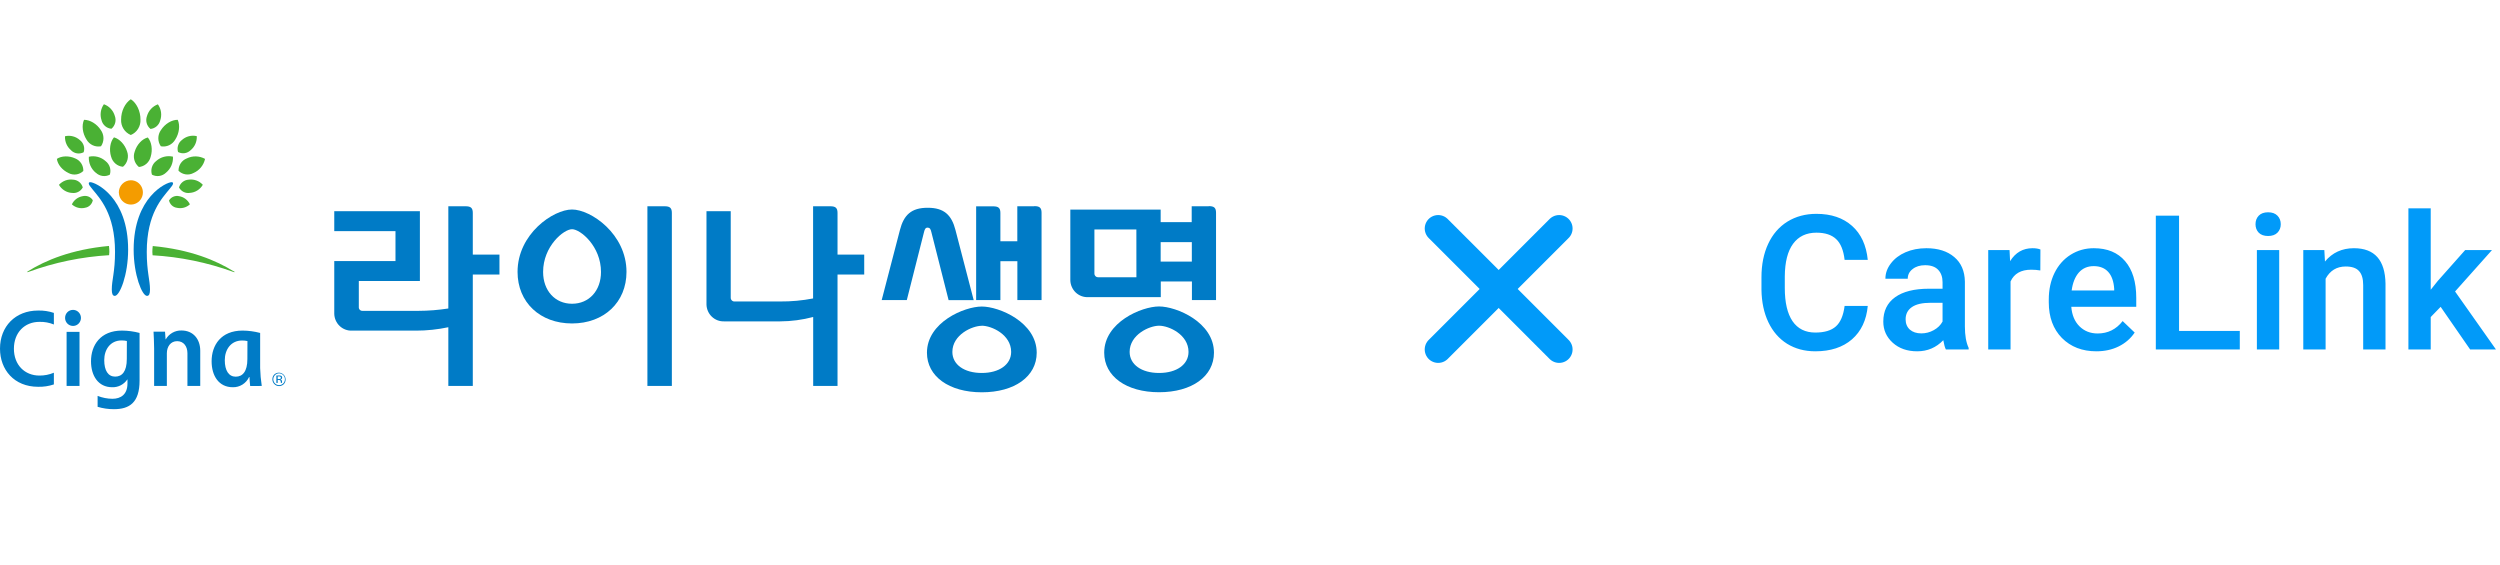
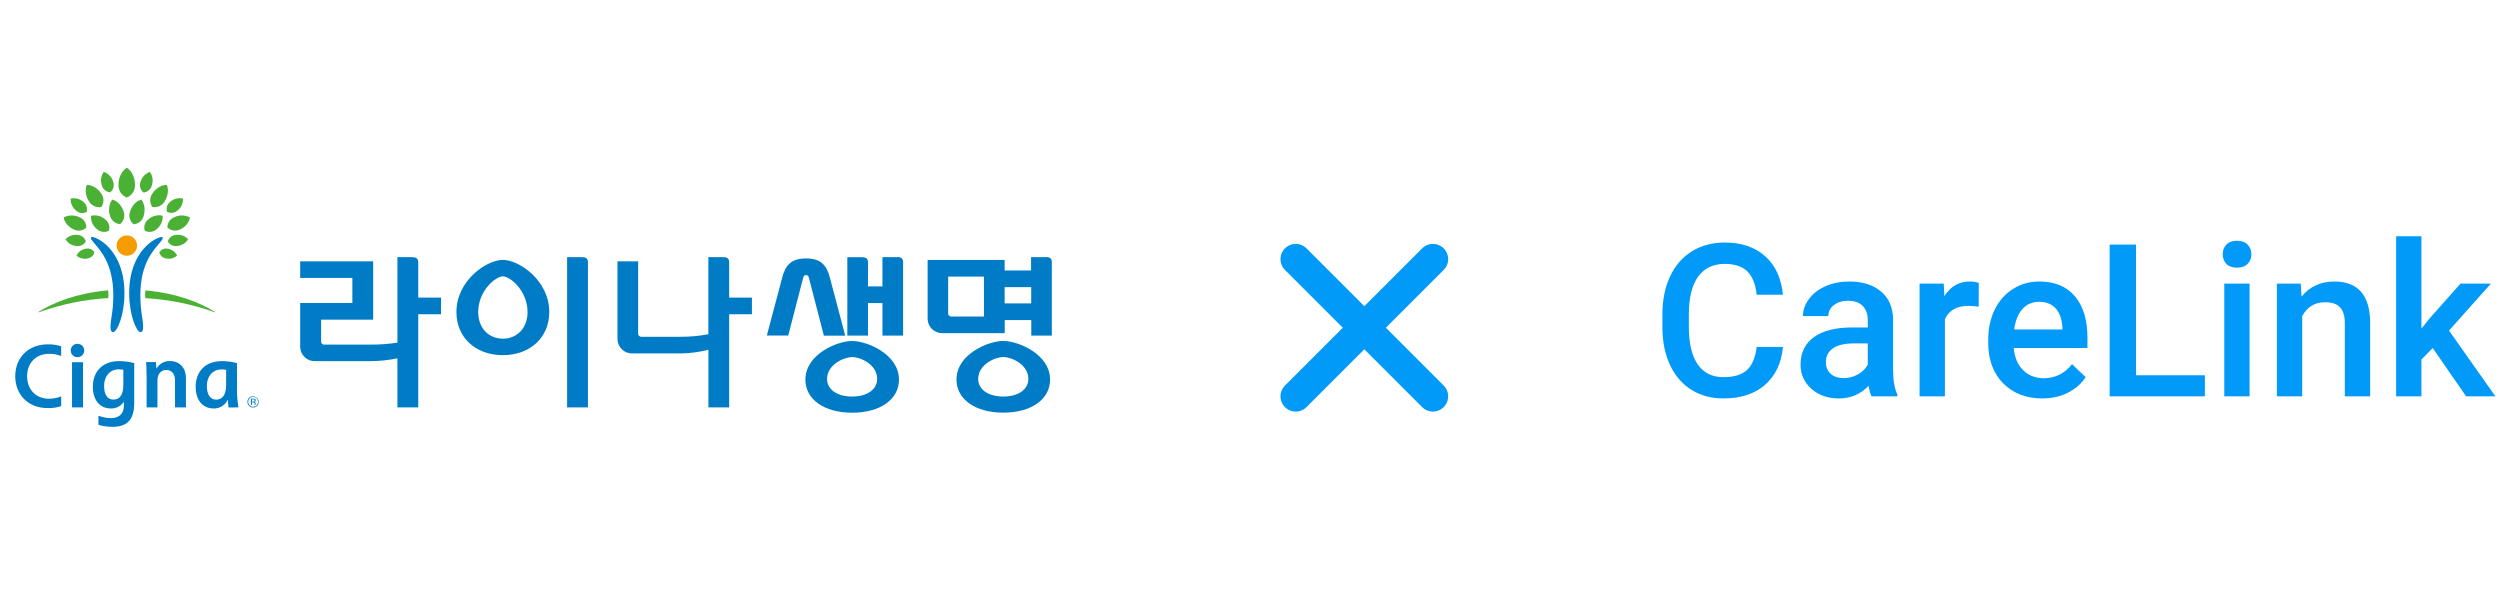
- <svg xmlns="http://www.w3.org/2000/svg" width="186" height="42" viewBox="0 0 186 42" fill="none">
-   <path d="M6.711 13.553C7.088 13.553 9.533 14.647 9.533 18.574C9.533 20.449 8.911 22.014 8.541 22.014C8.378 22.014 8.317 21.851 8.317 21.535C8.317 20.832 8.558 20.224 8.558 18.742C8.558 15.878 7.395 14.723 6.872 14.073C6.718 13.88 6.604 13.755 6.604 13.641C6.604 13.595 6.635 13.553 6.711 13.553V13.553ZM12.876 13.641C12.876 13.755 12.759 13.88 12.605 14.073C12.085 14.723 10.919 15.878 10.919 18.742C10.919 20.224 11.16 20.839 11.16 21.535C11.16 21.851 11.1 22.014 10.936 22.014C10.569 22.014 9.944 20.449 9.944 18.574C9.944 14.647 12.392 13.553 12.768 13.553C12.843 13.553 12.876 13.595 12.876 13.641" fill="#007BC6" />
-   <path d="M8.846 14.34C8.851 14.518 8.907 14.691 9.008 14.836C9.11 14.982 9.251 15.094 9.415 15.158C9.579 15.223 9.758 15.237 9.93 15.199C10.102 15.161 10.259 15.072 10.381 14.944C10.503 14.816 10.585 14.654 10.617 14.479C10.649 14.303 10.629 14.123 10.56 13.959C10.49 13.795 10.375 13.656 10.228 13.558C10.08 13.461 9.908 13.41 9.732 13.411C9.613 13.413 9.496 13.438 9.387 13.485C9.277 13.533 9.178 13.602 9.095 13.688C9.012 13.774 8.947 13.876 8.903 13.988C8.859 14.1 8.837 14.22 8.839 14.34" fill="#F49C00" />
-   <path d="M5.099 12.873C4.632 12.659 4.282 12.231 4.232 11.82C4.579 11.59 5.127 11.572 5.593 11.785C5.778 11.858 5.935 11.987 6.044 12.155C6.152 12.322 6.206 12.52 6.199 12.721C6.055 12.859 5.873 12.948 5.677 12.977C5.481 13.005 5.282 12.971 5.106 12.879L5.099 12.873ZM6.436 10.382C6.136 9.914 6.065 9.328 6.252 8.914C6.697 8.914 7.203 9.212 7.503 9.679C7.628 9.854 7.696 10.063 7.698 10.279C7.7 10.494 7.636 10.705 7.515 10.882C7.306 10.923 7.09 10.897 6.896 10.807C6.703 10.717 6.542 10.569 6.436 10.382V10.382ZM7.13 12.856C6.955 12.714 6.816 12.531 6.726 12.323C6.635 12.115 6.595 11.889 6.61 11.662C6.829 11.611 7.056 11.615 7.274 11.672C7.491 11.729 7.692 11.838 7.859 11.99C8.007 12.104 8.117 12.262 8.173 12.442C8.229 12.622 8.228 12.815 8.171 12.995C8.004 13.084 7.814 13.117 7.627 13.091C7.441 13.065 7.267 12.98 7.13 12.849V12.856ZM8.264 11.653C8.105 11.126 8.195 10.554 8.48 10.218C8.899 10.332 9.295 10.759 9.456 11.272C9.528 11.47 9.537 11.686 9.482 11.89C9.427 12.094 9.311 12.275 9.149 12.408C8.941 12.39 8.744 12.307 8.586 12.17C8.427 12.033 8.315 11.849 8.264 11.644V11.653ZM6.315 15.462C6.145 15.501 5.968 15.498 5.8 15.453C5.631 15.408 5.476 15.322 5.347 15.204C5.423 15.045 5.535 14.906 5.675 14.8C5.815 14.695 5.978 14.625 6.15 14.596C6.291 14.56 6.44 14.569 6.575 14.622C6.71 14.676 6.826 14.771 6.905 14.895C6.878 15.04 6.806 15.172 6.7 15.274C6.594 15.376 6.459 15.441 6.315 15.46V15.462ZM5.338 14.354C5.144 14.338 4.955 14.276 4.789 14.171C4.624 14.066 4.485 13.922 4.386 13.752C4.519 13.606 4.685 13.494 4.869 13.427C5.054 13.36 5.252 13.34 5.446 13.367C5.609 13.376 5.765 13.437 5.893 13.54C6.021 13.643 6.113 13.784 6.159 13.943C6.081 14.089 5.96 14.207 5.813 14.28C5.666 14.353 5.5 14.378 5.338 14.35V14.354ZM5.302 11.189C5.147 11.064 5.024 10.903 4.943 10.72C4.862 10.536 4.826 10.336 4.837 10.136C5.032 10.09 5.234 10.093 5.427 10.144C5.621 10.194 5.799 10.292 5.947 10.427C6.08 10.529 6.178 10.671 6.228 10.832C6.278 10.993 6.277 11.166 6.225 11.326C6.077 11.405 5.909 11.434 5.743 11.412C5.578 11.389 5.424 11.314 5.302 11.198V11.189ZM7.557 8.952C7.489 8.753 7.469 8.54 7.499 8.332C7.529 8.123 7.609 7.925 7.73 7.755C7.925 7.825 8.101 7.941 8.243 8.094C8.384 8.246 8.488 8.431 8.545 8.633C8.606 8.798 8.614 8.977 8.568 9.147C8.522 9.317 8.425 9.468 8.291 9.579C8.118 9.564 7.953 9.495 7.821 9.381C7.689 9.267 7.595 9.114 7.553 8.943L7.557 8.952ZM2.027 20.232C2.027 20.242 2.027 20.251 2.05 20.251C2.072 20.247 2.093 20.24 2.114 20.232C4.045 19.526 6.067 19.107 8.117 18.986C8.128 18.906 8.134 18.825 8.136 18.744C8.135 18.595 8.126 18.446 8.108 18.298C5.305 18.556 3.371 19.38 2.1 20.17C2.048 20.202 2.026 20.21 2.026 20.232H2.027ZM13.282 12.715C13.277 12.515 13.332 12.319 13.442 12.152C13.552 11.986 13.71 11.858 13.895 11.787C14.108 11.682 14.343 11.63 14.58 11.636C14.817 11.643 15.049 11.706 15.256 11.822C15.205 12.055 15.1 12.272 14.949 12.455C14.798 12.638 14.606 12.782 14.389 12.875C14.213 12.967 14.013 13.002 13.817 12.973C13.621 12.945 13.438 12.856 13.294 12.717L13.282 12.715ZM11.961 10.875C11.84 10.699 11.777 10.489 11.779 10.275C11.781 10.061 11.849 9.853 11.973 9.679C12.273 9.212 12.778 8.908 13.223 8.914C13.409 9.323 13.34 9.914 13.04 10.382C12.934 10.568 12.773 10.717 12.579 10.807C12.386 10.896 12.17 10.923 11.961 10.882V10.875ZM11.305 12.995C11.247 12.814 11.246 12.62 11.302 12.438C11.358 12.257 11.468 12.098 11.617 11.983C11.785 11.831 11.986 11.722 12.203 11.665C12.421 11.608 12.649 11.604 12.868 11.655C12.882 11.882 12.842 12.108 12.752 12.316C12.661 12.524 12.522 12.707 12.348 12.849C12.211 12.98 12.037 13.065 11.85 13.091C11.664 13.117 11.474 13.084 11.307 12.995H11.305ZM10.327 12.417C10.165 12.283 10.049 12.102 9.994 11.898C9.94 11.695 9.949 11.479 10.021 11.281C10.179 10.754 10.577 10.332 10.998 10.227C11.281 10.562 11.371 11.14 11.211 11.662C11.161 11.867 11.049 12.051 10.89 12.188C10.732 12.325 10.535 12.408 10.327 12.426V12.417ZM12.582 14.905C12.659 14.781 12.772 14.685 12.906 14.63C13.039 14.575 13.187 14.563 13.328 14.596C13.499 14.624 13.662 14.694 13.801 14.8C13.941 14.905 14.053 15.043 14.129 15.202C14 15.321 13.845 15.406 13.676 15.451C13.508 15.496 13.331 15.499 13.161 15.46C13.017 15.441 12.882 15.376 12.776 15.274C12.67 15.172 12.598 15.04 12.571 14.895L12.582 14.905ZM13.317 13.946C13.362 13.787 13.455 13.645 13.583 13.541C13.711 13.438 13.868 13.377 14.032 13.367C14.225 13.339 14.423 13.36 14.607 13.426C14.791 13.492 14.957 13.603 15.09 13.748C14.991 13.919 14.852 14.063 14.686 14.168C14.52 14.273 14.331 14.335 14.136 14.35C13.974 14.378 13.809 14.353 13.662 14.28C13.515 14.207 13.394 14.089 13.317 13.943V13.946ZM13.251 11.319C13.199 11.159 13.198 10.986 13.248 10.825C13.298 10.664 13.396 10.522 13.529 10.42C13.677 10.285 13.856 10.188 14.049 10.137C14.243 10.086 14.446 10.083 14.64 10.129C14.652 10.329 14.615 10.53 14.534 10.713C14.453 10.896 14.329 11.057 14.174 11.182C14.052 11.298 13.898 11.373 13.733 11.396C13.567 11.419 13.399 11.389 13.251 11.311V11.319ZM11.189 9.586C11.054 9.475 10.957 9.324 10.911 9.154C10.866 8.985 10.873 8.805 10.934 8.64C10.991 8.438 11.095 8.254 11.236 8.101C11.377 7.949 11.553 7.832 11.747 7.762C11.869 7.932 11.949 8.13 11.979 8.339C12.009 8.547 11.989 8.76 11.921 8.959C11.879 9.13 11.785 9.282 11.653 9.396C11.521 9.51 11.357 9.58 11.184 9.595L11.189 9.586ZM17.369 20.179C16.099 19.389 14.165 18.565 11.364 18.305C11.345 18.453 11.335 18.602 11.335 18.751C11.335 18.844 11.35 18.969 11.352 18.993C13.404 19.111 15.429 19.528 17.364 20.232C17.384 20.24 17.406 20.247 17.428 20.251C17.443 20.251 17.45 20.251 17.45 20.232C17.45 20.212 17.428 20.202 17.376 20.17L17.369 20.179ZM9.732 10.044C9.508 9.952 9.319 9.792 9.19 9.586C9.06 9.38 8.998 9.138 9.01 8.894C9.01 8.264 9.305 7.665 9.732 7.384C10.159 7.656 10.452 8.262 10.452 8.894C10.464 9.138 10.402 9.379 10.273 9.585C10.144 9.792 9.955 9.952 9.732 10.044" fill="#4AB134" />
-   <path d="M4.843 23.64C4.84 23.759 4.873 23.875 4.936 23.975C5 24.075 5.091 24.154 5.199 24.201C5.306 24.247 5.425 24.261 5.541 24.239C5.656 24.218 5.762 24.161 5.846 24.078C5.929 23.995 5.986 23.889 6.01 23.772C6.034 23.656 6.022 23.535 5.978 23.425C5.933 23.316 5.857 23.222 5.76 23.156C5.663 23.09 5.548 23.055 5.431 23.055C5.354 23.055 5.278 23.069 5.207 23.098C5.136 23.127 5.072 23.17 5.017 23.224C4.962 23.279 4.919 23.343 4.889 23.415C4.859 23.486 4.843 23.562 4.843 23.64V23.64ZM9.434 26.713C9.434 27.635 9.087 28.02 8.567 28.02C8.046 28.02 7.755 27.574 7.755 26.79C7.755 26.007 8.208 25.328 9.045 25.328C9.178 25.326 9.31 25.34 9.439 25.37L9.434 26.713ZM9.484 28.227V28.527C9.484 29.349 8.985 29.67 8.362 29.67C7.986 29.666 7.613 29.593 7.262 29.454V30.267C7.657 30.385 8.066 30.444 8.476 30.443C9.625 30.443 10.384 29.962 10.384 28.317V24.771C9.957 24.657 9.518 24.599 9.077 24.595C7.465 24.595 6.771 25.689 6.771 26.878C6.771 27.965 7.313 28.81 8.348 28.81C8.567 28.817 8.784 28.768 8.979 28.668C9.175 28.568 9.342 28.42 9.467 28.238L9.484 28.227ZM4.008 27.73C3.667 27.874 3.301 27.946 2.931 27.942C1.84 27.942 1.035 27.15 1.035 25.946C1.035 24.741 1.833 23.947 2.931 23.947C3.3 23.936 3.667 24.002 4.008 24.142V23.28C3.63 23.153 3.233 23.093 2.834 23.104C1.14 23.104 0 24.29 0 25.941C0 27.502 1.049 28.777 2.834 28.777C3.233 28.788 3.63 28.728 4.008 28.601V27.73ZM18.405 26.718C18.405 27.64 18.049 28.025 17.538 28.025C17.026 28.025 16.724 27.579 16.724 26.796C16.724 26.012 17.178 25.333 18.015 25.333C18.147 25.332 18.28 25.346 18.41 25.375L18.405 26.718ZM19.475 28.715C19.407 28.275 19.367 27.831 19.355 27.386V24.771C18.929 24.658 18.49 24.599 18.049 24.595C16.436 24.595 15.744 25.689 15.744 26.878C15.744 27.965 16.283 28.81 17.319 28.81C17.573 28.817 17.822 28.748 18.038 28.613C18.254 28.478 18.426 28.282 18.533 28.05H18.559C18.559 28.176 18.602 28.601 18.613 28.72L19.475 28.715ZM5.916 24.69H4.955V28.715H5.916V24.69ZM11.467 28.715V25.932C11.467 25.558 11.434 24.841 11.423 24.678H12.278L12.318 25.245H12.334C12.452 25.04 12.623 24.871 12.827 24.756C13.032 24.64 13.264 24.582 13.498 24.588C14.398 24.588 14.898 25.257 14.898 26.091V28.715H13.945V26.283C13.945 25.768 13.664 25.382 13.179 25.382C12.693 25.382 12.414 25.791 12.414 26.283V28.715H11.467Z" fill="#007BC6" />
-   <path d="M20.859 28.023C20.822 28.007 20.782 27.999 20.741 28.002H20.66V28.204H20.748C20.779 28.206 20.81 28.201 20.84 28.192C20.858 28.185 20.873 28.173 20.883 28.157C20.893 28.142 20.898 28.123 20.897 28.104C20.899 28.088 20.896 28.073 20.89 28.058C20.884 28.044 20.874 28.032 20.861 28.023H20.859ZM20.755 27.935C20.806 27.933 20.857 27.94 20.906 27.955C20.933 27.966 20.956 27.985 20.971 28.011C20.986 28.036 20.993 28.066 20.991 28.095C20.993 28.117 20.989 28.139 20.979 28.158C20.97 28.177 20.955 28.194 20.937 28.206C20.913 28.221 20.886 28.23 20.857 28.234C20.876 28.235 20.895 28.241 20.911 28.25C20.927 28.26 20.942 28.273 20.953 28.288C20.971 28.314 20.981 28.343 20.982 28.374V28.415C20.981 28.429 20.981 28.443 20.982 28.457C20.982 28.466 20.982 28.476 20.982 28.485V28.485H20.892V28.418C20.892 28.353 20.875 28.309 20.838 28.29C20.805 28.275 20.768 28.268 20.731 28.271H20.66V28.49H20.562V27.942L20.755 27.935ZM20.46 27.907C20.42 27.948 20.388 27.996 20.366 28.049C20.345 28.102 20.333 28.159 20.333 28.217C20.333 28.274 20.344 28.331 20.366 28.384C20.387 28.437 20.419 28.486 20.459 28.526C20.499 28.567 20.547 28.599 20.599 28.621C20.652 28.643 20.708 28.655 20.765 28.655C20.822 28.655 20.878 28.644 20.93 28.622C20.983 28.6 21.03 28.568 21.071 28.527C21.152 28.445 21.197 28.333 21.197 28.217C21.197 28.101 21.152 27.99 21.071 27.907C21.031 27.866 20.983 27.833 20.931 27.811C20.879 27.789 20.822 27.777 20.765 27.777C20.709 27.777 20.652 27.789 20.6 27.811C20.547 27.833 20.5 27.866 20.46 27.907V27.907ZM21.121 28.576C21.027 28.672 20.899 28.725 20.765 28.725C20.632 28.725 20.504 28.672 20.41 28.576C20.363 28.529 20.326 28.473 20.301 28.411C20.276 28.349 20.264 28.283 20.264 28.216C20.264 28.149 20.276 28.083 20.302 28.021C20.327 27.959 20.364 27.903 20.412 27.856C20.508 27.77 20.633 27.723 20.761 27.727C20.89 27.731 21.012 27.784 21.103 27.877C21.194 27.969 21.246 28.093 21.25 28.223C21.253 28.353 21.207 28.479 21.121 28.576" fill="#007BC6" />
-   <path d="M49.986 28.715V15.841C49.986 15.458 49.825 15.346 49.442 15.346H48.167V28.715H49.986Z" fill="#007BC6" />
-   <path d="M62.312 28.715V20.424H64.298V18.944H62.312V15.841C62.312 15.458 62.152 15.346 61.769 15.346H60.494V22.205C59.685 22.361 58.862 22.436 58.038 22.43H54.656C54.617 22.433 54.579 22.427 54.543 22.413C54.507 22.399 54.474 22.378 54.447 22.351C54.419 22.323 54.398 22.291 54.384 22.254C54.37 22.218 54.364 22.179 54.366 22.14V15.715H52.562V22.655C52.566 22.825 52.603 22.994 52.672 23.15C52.74 23.306 52.839 23.446 52.962 23.563C53.085 23.68 53.23 23.771 53.388 23.831C53.546 23.89 53.714 23.917 53.882 23.91H58.045C58.874 23.906 59.699 23.796 60.501 23.584V28.715H62.312Z" fill="#007BC6" />
-   <path d="M44.714 20.233C44.714 21.626 43.828 22.599 42.56 22.599C41.292 22.599 40.407 21.62 40.407 20.233C40.407 18.321 41.939 17.053 42.56 17.053C43.181 17.053 44.714 18.321 44.714 20.233ZM42.558 15.587C41.17 15.587 38.506 17.395 38.506 20.23C38.506 22.488 40.173 24.065 42.558 24.065C44.943 24.065 46.611 22.485 46.611 20.23C46.611 17.395 43.951 15.587 42.558 15.587Z" fill="#007BC6" />
-   <path d="M86.236 24.233C86.973 24.233 88.426 24.895 88.426 26.181C88.426 27.119 87.547 27.749 86.236 27.749C84.924 27.749 84.045 27.119 84.045 26.181C84.045 24.895 85.519 24.233 86.236 24.233ZM86.236 22.8C84.936 22.8 82.153 23.972 82.153 26.239C82.153 27.995 83.793 29.182 86.236 29.182C88.678 29.182 90.319 28 90.319 26.239C90.319 23.972 87.528 22.8 86.236 22.8Z" fill="#007BC6" />
-   <path d="M35.176 28.715V20.424H37.16V18.944H35.176V15.841C35.176 15.458 35.016 15.346 34.633 15.346H33.356V22.951C32.62 23.066 31.877 23.125 31.133 23.127H26.97C26.932 23.129 26.895 23.123 26.86 23.109C26.825 23.096 26.793 23.074 26.767 23.047C26.741 23.02 26.721 22.987 26.709 22.951C26.697 22.915 26.692 22.877 26.696 22.839V20.907H31.24V15.715H24.869V17.195H29.424V19.422H24.869V23.343C24.873 23.514 24.91 23.682 24.979 23.838C25.047 23.994 25.146 24.135 25.269 24.252C25.392 24.369 25.536 24.459 25.694 24.519C25.852 24.579 26.021 24.606 26.189 24.599H30.952C31.76 24.599 32.566 24.514 33.356 24.346V28.715H35.176V28.715Z" fill="#007BC6" />
-   <path d="M73.041 24.233C73.777 24.233 75.23 24.895 75.23 26.181C75.23 27.119 74.351 27.749 73.041 27.749C71.732 27.749 70.856 27.119 70.856 26.186C70.856 24.901 72.33 24.239 73.048 24.239L73.041 24.233ZM73.048 22.806C71.749 22.806 68.965 23.977 68.965 26.244C68.965 28 70.606 29.187 73.048 29.187C75.49 29.187 77.131 28.006 77.131 26.244C77.131 23.977 74.34 22.806 73.048 22.806Z" fill="#007BC6" />
-   <path d="M86.353 18.014H88.672V19.462H86.353V18.014ZM84.549 20.627H81.714C81.675 20.629 81.637 20.623 81.601 20.61C81.565 20.596 81.532 20.576 81.505 20.548C81.478 20.521 81.456 20.488 81.442 20.452C81.428 20.416 81.422 20.378 81.424 20.339V17.074H84.546L84.549 20.627ZM89.926 15.346H88.662V16.528H86.353V15.592H79.632V20.85C79.636 21.02 79.673 21.189 79.742 21.345C79.81 21.501 79.909 21.642 80.031 21.759C80.154 21.876 80.299 21.967 80.457 22.027C80.615 22.087 80.784 22.114 80.952 22.107H86.362V20.943H88.679V22.323H90.473V15.826C90.473 15.448 90.313 15.336 89.935 15.336" fill="#007BC6" />
-   <path d="M76.951 15.346H75.688V17.949H74.429V15.841C74.429 15.464 74.269 15.351 73.891 15.351H72.625V22.323H74.429V19.431H75.692V22.323H77.492V15.826C77.492 15.448 77.332 15.336 76.954 15.336" fill="#007BC6" />
-   <path d="M69.021 16.94C69.194 16.94 69.243 17.062 69.293 17.269L70.576 22.33H72.443L71.086 17.111C70.8 15.997 70.238 15.458 69.028 15.458H69.014C67.8 15.458 67.241 15.997 66.955 17.111L65.599 22.323H67.467L68.748 17.262C68.799 17.055 68.856 16.933 69.021 16.933" fill="#007BC6" />
-   <path d="M107 17L116 26" stroke="#019AF9" stroke-width="2" stroke-linecap="round" stroke-linejoin="round" />
-   <path d="M116 17L107 26" stroke="#019AF9" stroke-width="2" stroke-linecap="round" stroke-linejoin="round" />
-   <path d="M138.962 22.76C138.862 23.822 138.47 24.651 137.786 25.248C137.103 25.84 136.193 26.137 135.059 26.137C134.266 26.137 133.566 25.95 132.96 25.576C132.358 25.198 131.894 24.662 131.565 23.97C131.237 23.277 131.066 22.473 131.053 21.557V20.627C131.053 19.688 131.219 18.861 131.552 18.145C131.884 17.43 132.361 16.879 132.98 16.491C133.605 16.104 134.325 15.91 135.141 15.91C136.239 15.91 137.123 16.209 137.793 16.806C138.463 17.403 138.853 18.246 138.962 19.335H137.239C137.157 18.619 136.948 18.105 136.61 17.79C136.278 17.471 135.788 17.311 135.141 17.311C134.389 17.311 133.81 17.587 133.404 18.139C133.003 18.686 132.798 19.49 132.789 20.552V21.434C132.789 22.509 132.98 23.329 133.363 23.895C133.751 24.46 134.316 24.742 135.059 24.742C135.738 24.742 136.248 24.59 136.59 24.284C136.932 23.979 137.148 23.471 137.239 22.76H138.962ZM144.772 26C144.7 25.859 144.636 25.629 144.581 25.31C144.052 25.861 143.405 26.137 142.64 26.137C141.897 26.137 141.291 25.925 140.821 25.501C140.352 25.077 140.117 24.553 140.117 23.929C140.117 23.14 140.409 22.537 140.992 22.117C141.58 21.693 142.419 21.481 143.508 21.481H144.526V20.996C144.526 20.613 144.419 20.308 144.205 20.08C143.991 19.848 143.665 19.731 143.228 19.731C142.849 19.731 142.539 19.827 142.298 20.019C142.056 20.205 141.936 20.445 141.936 20.736H140.274C140.274 20.331 140.409 19.953 140.678 19.602C140.947 19.246 141.311 18.968 141.771 18.768C142.236 18.567 142.754 18.467 143.323 18.467C144.189 18.467 144.88 18.686 145.395 19.123C145.91 19.556 146.174 20.167 146.188 20.955V24.291C146.188 24.956 146.281 25.487 146.468 25.884V26H144.772ZM142.947 24.804C143.275 24.804 143.583 24.724 143.87 24.564C144.162 24.405 144.381 24.191 144.526 23.922V22.527H143.631C143.016 22.527 142.553 22.634 142.243 22.849C141.933 23.063 141.778 23.366 141.778 23.758C141.778 24.077 141.883 24.332 142.093 24.523C142.307 24.71 142.592 24.804 142.947 24.804ZM151.8 20.121C151.581 20.085 151.355 20.066 151.123 20.066C150.362 20.066 149.849 20.358 149.585 20.941V26H147.924V18.604H149.51L149.551 19.431C149.952 18.788 150.508 18.467 151.219 18.467C151.456 18.467 151.652 18.499 151.807 18.562L151.8 20.121ZM155.97 26.137C154.917 26.137 154.062 25.806 153.406 25.145C152.755 24.48 152.429 23.596 152.429 22.493V22.288C152.429 21.55 152.57 20.891 152.853 20.312C153.14 19.729 153.541 19.276 154.056 18.952C154.571 18.629 155.145 18.467 155.778 18.467C156.785 18.467 157.562 18.788 158.109 19.431C158.661 20.073 158.937 20.982 158.937 22.158V22.828H154.104C154.154 23.439 154.356 23.922 154.712 24.277C155.072 24.633 155.523 24.811 156.065 24.811C156.826 24.811 157.446 24.503 157.925 23.888L158.82 24.742C158.524 25.184 158.128 25.528 157.631 25.774C157.139 26.016 156.585 26.137 155.97 26.137ZM155.771 19.8C155.316 19.8 154.947 19.959 154.664 20.278C154.386 20.597 154.208 21.042 154.131 21.611H157.296V21.488C157.259 20.932 157.111 20.513 156.852 20.23C156.592 19.943 156.232 19.8 155.771 19.8ZM162.122 24.619H166.641V26H160.393V16.047H162.122V24.619ZM169.573 26H167.912V18.604H169.573V26ZM167.81 16.683C167.81 16.427 167.889 16.215 168.049 16.047C168.213 15.878 168.445 15.794 168.746 15.794C169.047 15.794 169.279 15.878 169.443 16.047C169.607 16.215 169.689 16.427 169.689 16.683C169.689 16.933 169.607 17.143 169.443 17.311C169.279 17.476 169.047 17.558 168.746 17.558C168.445 17.558 168.213 17.476 168.049 17.311C167.889 17.143 167.81 16.933 167.81 16.683ZM172.93 18.604L172.978 19.458C173.524 18.797 174.242 18.467 175.131 18.467C176.671 18.467 177.455 19.349 177.482 21.112V26H175.821V21.208C175.821 20.739 175.719 20.392 175.514 20.169C175.313 19.941 174.983 19.827 174.522 19.827C173.853 19.827 173.354 20.13 173.025 20.736V26H171.364V18.604H172.93ZM181.584 22.828L180.846 23.587V26H179.185V15.5H180.846V21.557L181.365 20.907L183.409 18.604H185.405L182.657 21.686L185.699 26H183.778L181.584 22.828Z" fill="#019AF9" />
+ <svg xmlns="http://www.w3.org/2000/svg" width="164" height="40" viewBox="0 0 164 40" fill="none">
+   <path d="M85 17L94 26" stroke="#019AF9" stroke-width="2" stroke-linecap="round" stroke-linejoin="round" />
+   <path d="M94 17L85 26" stroke="#019AF9" stroke-width="2" stroke-linecap="round" stroke-linejoin="round" />
+   <path d="M6.044 15.548C6.327 15.548 8.165 16.355 8.165 19.25C8.165 20.632 7.697 21.786 7.42 21.786C7.297 21.786 7.251 21.665 7.251 21.432C7.251 20.914 7.433 20.466 7.433 19.374C7.433 17.262 6.558 16.41 6.165 15.931C6.049 15.789 5.963 15.697 5.963 15.613C5.963 15.579 5.987 15.548 6.044 15.548V15.548ZM10.677 15.613C10.677 15.697 10.59 15.789 10.474 15.931C10.083 16.41 9.207 17.262 9.207 19.374C9.207 20.466 9.388 20.92 9.388 21.432C9.388 21.665 9.342 21.786 9.22 21.786C8.944 21.786 8.474 20.632 8.474 19.25C8.474 16.355 10.314 15.548 10.597 15.548C10.653 15.548 10.677 15.579 10.677 15.613" fill="#007BC6" />
+   <path d="M7.649 16.128C7.652 16.259 7.695 16.387 7.771 16.494C7.847 16.602 7.954 16.684 8.077 16.732C8.2 16.779 8.335 16.79 8.464 16.761C8.593 16.733 8.711 16.668 8.803 16.573C8.895 16.479 8.956 16.36 8.98 16.23C9.004 16.101 8.989 15.968 8.937 15.847C8.885 15.727 8.798 15.624 8.687 15.552C8.577 15.48 8.447 15.442 8.315 15.443C8.226 15.445 8.137 15.463 8.055 15.498C7.973 15.533 7.899 15.584 7.836 15.648C7.774 15.711 7.725 15.787 7.692 15.869C7.659 15.951 7.642 16.04 7.644 16.128" fill="#F49C00" />
+   <path d="M4.833 15.047C4.482 14.889 4.219 14.573 4.181 14.27C4.441 14.101 4.853 14.088 5.204 14.244C5.343 14.298 5.461 14.393 5.543 14.517C5.624 14.641 5.665 14.787 5.659 14.934C5.551 15.036 5.414 15.102 5.267 15.123C5.12 15.144 4.97 15.119 4.838 15.051L4.833 15.047ZM5.838 13.21C5.612 12.866 5.559 12.433 5.699 12.128C6.033 12.128 6.414 12.348 6.639 12.692C6.733 12.821 6.784 12.975 6.786 13.134C6.788 13.293 6.74 13.448 6.649 13.579C6.492 13.609 6.329 13.59 6.183 13.524C6.038 13.457 5.917 13.348 5.838 13.21V13.21ZM6.359 15.034C6.227 14.929 6.123 14.795 6.055 14.642C5.987 14.488 5.957 14.321 5.968 14.154C6.133 14.117 6.304 14.119 6.467 14.161C6.63 14.203 6.781 14.284 6.907 14.396C7.018 14.48 7.101 14.596 7.143 14.729C7.185 14.862 7.184 15.004 7.141 15.136C7.016 15.202 6.873 15.227 6.733 15.207C6.593 15.188 6.462 15.126 6.359 15.029V15.034ZM7.212 14.147C7.092 13.759 7.16 13.337 7.373 13.09C7.689 13.174 7.986 13.488 8.107 13.866C8.162 14.012 8.168 14.172 8.127 14.322C8.086 14.472 7.998 14.606 7.877 14.704C7.72 14.691 7.572 14.629 7.453 14.528C7.334 14.427 7.25 14.292 7.212 14.141V14.147ZM5.746 16.955C5.619 16.984 5.486 16.982 5.359 16.949C5.233 16.916 5.116 16.853 5.019 16.765C5.076 16.648 5.161 16.546 5.266 16.468C5.371 16.39 5.493 16.338 5.623 16.317C5.728 16.29 5.84 16.297 5.942 16.336C6.044 16.376 6.13 16.446 6.19 16.537C6.169 16.644 6.115 16.742 6.036 16.817C5.956 16.892 5.855 16.94 5.746 16.954V16.955ZM5.012 16.139C4.866 16.127 4.724 16.081 4.6 16.003C4.475 15.926 4.371 15.82 4.297 15.694C4.397 15.587 4.521 15.505 4.66 15.455C4.799 15.406 4.947 15.391 5.093 15.411C5.216 15.418 5.333 15.463 5.429 15.539C5.525 15.615 5.595 15.718 5.629 15.835C5.571 15.943 5.48 16.03 5.369 16.084C5.259 16.138 5.134 16.156 5.012 16.136V16.139ZM4.985 13.806C4.869 13.713 4.776 13.594 4.715 13.459C4.655 13.324 4.627 13.177 4.636 13.029C4.782 12.995 4.934 12.997 5.079 13.035C5.225 13.072 5.359 13.144 5.47 13.244C5.57 13.319 5.644 13.423 5.681 13.542C5.718 13.661 5.718 13.788 5.679 13.906C5.567 13.964 5.441 13.986 5.317 13.969C5.192 13.952 5.076 13.897 4.985 13.812V13.806ZM6.68 12.156C6.629 12.009 6.614 11.852 6.636 11.699C6.659 11.545 6.719 11.399 6.81 11.273C6.957 11.325 7.089 11.411 7.195 11.523C7.302 11.636 7.38 11.772 7.423 11.921C7.468 12.042 7.474 12.175 7.44 12.3C7.405 12.425 7.333 12.536 7.231 12.618C7.101 12.607 6.978 12.556 6.879 12.472C6.779 12.388 6.709 12.275 6.677 12.15L6.68 12.156ZM2.524 20.472C2.524 20.479 2.524 20.486 2.541 20.486C2.557 20.483 2.573 20.478 2.589 20.472C4.041 19.952 5.56 19.642 7.101 19.554C7.109 19.494 7.114 19.435 7.115 19.375C7.115 19.265 7.108 19.155 7.094 19.046C4.988 19.237 3.534 19.844 2.579 20.426C2.539 20.45 2.522 20.456 2.522 20.472H2.524ZM10.983 14.931C10.979 14.783 11.021 14.638 11.103 14.515C11.186 14.393 11.305 14.298 11.443 14.246C11.604 14.168 11.78 14.131 11.958 14.135C12.136 14.14 12.311 14.186 12.467 14.272C12.428 14.443 12.349 14.603 12.236 14.739C12.122 14.874 11.978 14.98 11.815 15.048C11.683 15.116 11.532 15.142 11.385 15.121C11.237 15.1 11.1 15.034 10.992 14.932L10.983 14.931ZM9.99 13.574C9.899 13.444 9.851 13.289 9.853 13.132C9.855 12.974 9.906 12.82 9.999 12.692C10.225 12.348 10.604 12.124 10.939 12.128C11.078 12.429 11.026 12.866 10.801 13.21C10.721 13.348 10.6 13.457 10.455 13.523C10.309 13.589 10.147 13.609 9.99 13.579V13.574ZM9.497 15.136C9.453 15.003 9.453 14.86 9.495 14.726C9.537 14.593 9.619 14.475 9.732 14.391C9.857 14.279 10.008 14.198 10.172 14.156C10.335 14.114 10.507 14.111 10.672 14.149C10.682 14.316 10.652 14.483 10.584 14.636C10.516 14.789 10.412 14.924 10.28 15.029C10.178 15.126 10.047 15.188 9.907 15.207C9.767 15.227 9.624 15.202 9.498 15.136H9.497ZM8.762 14.71C8.64 14.612 8.553 14.478 8.512 14.328C8.471 14.178 8.478 14.019 8.532 13.873C8.651 13.484 8.949 13.174 9.266 13.096C9.479 13.343 9.547 13.769 9.427 14.154C9.389 14.305 9.305 14.441 9.185 14.541C9.066 14.643 8.918 14.704 8.762 14.717V14.71ZM10.457 16.545C10.514 16.454 10.6 16.383 10.7 16.342C10.801 16.301 10.911 16.292 11.017 16.317C11.146 16.338 11.268 16.39 11.373 16.467C11.478 16.545 11.563 16.647 11.619 16.764C11.523 16.851 11.406 16.915 11.279 16.948C11.152 16.981 11.02 16.983 10.892 16.954C10.783 16.94 10.682 16.892 10.602 16.817C10.523 16.742 10.469 16.644 10.449 16.537L10.457 16.545ZM11.009 15.838C11.043 15.72 11.113 15.616 11.209 15.54C11.306 15.463 11.423 15.418 11.546 15.411C11.692 15.391 11.84 15.406 11.979 15.454C12.117 15.504 12.242 15.585 12.342 15.692C12.267 15.818 12.163 15.924 12.038 16.001C11.913 16.078 11.771 16.125 11.625 16.136C11.503 16.156 11.379 16.138 11.268 16.084C11.158 16.03 11.067 15.943 11.009 15.835V15.838ZM10.96 13.901C10.921 13.783 10.92 13.656 10.957 13.537C10.995 13.418 11.068 13.314 11.168 13.238C11.28 13.139 11.414 13.067 11.56 13.03C11.705 12.992 11.857 12.99 12.004 13.024C12.012 13.171 11.985 13.319 11.924 13.454C11.863 13.589 11.77 13.708 11.653 13.8C11.562 13.886 11.446 13.941 11.322 13.958C11.197 13.975 11.071 13.953 10.96 13.895V13.901ZM9.41 12.623C9.308 12.542 9.235 12.43 9.201 12.305C9.167 12.18 9.173 12.047 9.218 11.926C9.261 11.777 9.339 11.641 9.445 11.529C9.551 11.416 9.683 11.33 9.829 11.278C9.921 11.404 9.981 11.55 10.004 11.704C10.026 11.858 10.011 12.015 9.96 12.161C9.928 12.287 9.858 12.4 9.758 12.484C9.659 12.568 9.536 12.619 9.406 12.63L9.41 12.623ZM14.055 20.433C13.1 19.85 11.647 19.243 9.541 19.051C9.527 19.16 9.519 19.27 9.519 19.38C9.519 19.449 9.531 19.541 9.532 19.559C11.075 19.645 12.597 19.953 14.051 20.472C14.066 20.478 14.082 20.483 14.099 20.486C14.111 20.486 14.116 20.486 14.116 20.472C14.116 20.457 14.099 20.45 14.06 20.426L14.055 20.433ZM8.315 12.961C8.147 12.894 8.004 12.775 7.907 12.623C7.81 12.472 7.763 12.293 7.772 12.113C7.772 11.649 7.994 11.207 8.315 11C8.635 11.201 8.856 11.647 8.856 12.113C8.865 12.293 8.818 12.471 8.721 12.623C8.624 12.775 8.482 12.893 8.315 12.961" fill="#4AB134" />
+   <path d="M4.64 22.985C4.638 23.072 4.662 23.158 4.71 23.232C4.758 23.305 4.826 23.363 4.907 23.398C4.988 23.433 5.078 23.442 5.164 23.426C5.251 23.41 5.331 23.369 5.394 23.308C5.456 23.246 5.499 23.168 5.517 23.082C5.535 22.996 5.526 22.907 5.493 22.826C5.46 22.745 5.403 22.676 5.329 22.628C5.256 22.579 5.17 22.553 5.082 22.553C5.024 22.553 4.967 22.564 4.914 22.585C4.86 22.607 4.812 22.638 4.771 22.678C4.73 22.718 4.697 22.766 4.675 22.818C4.652 22.871 4.64 22.927 4.64 22.985V22.985ZM8.091 25.25C8.091 25.93 7.83 26.213 7.439 26.213C7.048 26.213 6.829 25.885 6.829 25.307C6.829 24.73 7.169 24.229 7.799 24.229C7.898 24.228 7.997 24.238 8.094 24.26L8.091 25.25ZM8.128 26.366V26.588C8.128 27.194 7.753 27.43 7.285 27.43C7.002 27.427 6.722 27.373 6.458 27.271V27.871C6.755 27.957 7.062 28 7.371 28C8.234 28 8.805 27.645 8.805 26.432V23.818C8.484 23.735 8.154 23.691 7.822 23.689C6.611 23.689 6.089 24.495 6.089 25.372C6.089 26.173 6.496 26.796 7.274 26.796C7.439 26.801 7.602 26.765 7.749 26.691C7.896 26.617 8.022 26.508 8.115 26.374L8.128 26.366ZM4.013 26C3.756 26.106 3.481 26.159 3.203 26.157C2.383 26.157 1.778 25.573 1.778 24.684C1.778 23.796 2.378 23.211 3.203 23.211C3.48 23.203 3.756 23.252 4.013 23.355V22.719C3.728 22.625 3.43 22.581 3.13 22.59C1.857 22.59 1 23.464 1 24.681C1 25.831 1.789 26.771 3.13 26.771C3.43 26.78 3.728 26.736 4.013 26.642V26ZM14.833 25.254C14.833 25.934 14.566 26.217 14.181 26.217C13.797 26.217 13.57 25.889 13.57 25.311C13.57 24.734 13.911 24.233 14.54 24.233C14.64 24.232 14.739 24.242 14.837 24.264L14.833 25.254ZM15.637 26.726C15.586 26.402 15.556 26.074 15.547 25.746V23.818C15.227 23.735 14.897 23.691 14.566 23.689C13.353 23.689 12.833 24.495 12.833 25.372C12.833 26.173 13.239 26.796 14.017 26.796C14.207 26.801 14.395 26.75 14.557 26.651C14.72 26.551 14.849 26.407 14.93 26.235H14.949C14.949 26.329 14.982 26.642 14.989 26.73L15.637 26.726ZM5.447 23.759H4.725V26.726H5.447V23.759ZM9.618 26.726V24.674C9.618 24.398 9.594 23.87 9.586 23.75H10.229L10.259 24.168H10.27C10.359 24.017 10.487 23.892 10.641 23.807C10.795 23.722 10.969 23.679 11.145 23.684C11.822 23.684 12.197 24.177 12.197 24.792V26.726H11.481V24.933C11.481 24.554 11.27 24.269 10.905 24.269C10.54 24.269 10.33 24.57 10.33 24.933V26.726H9.618Z" fill="#007BC6" />
+   <path d="M16.678 26.216C16.65 26.204 16.619 26.198 16.589 26.201H16.528V26.349H16.594C16.618 26.351 16.641 26.348 16.663 26.34C16.677 26.336 16.688 26.327 16.696 26.315C16.703 26.303 16.707 26.29 16.706 26.276C16.708 26.264 16.706 26.253 16.701 26.242C16.696 26.232 16.689 26.223 16.679 26.216H16.678ZM16.599 26.151C16.638 26.15 16.676 26.154 16.713 26.166C16.733 26.174 16.75 26.188 16.762 26.207C16.773 26.226 16.779 26.247 16.777 26.269C16.778 26.285 16.775 26.301 16.768 26.315C16.761 26.33 16.75 26.342 16.736 26.351C16.718 26.362 16.698 26.369 16.676 26.371C16.691 26.372 16.704 26.377 16.717 26.384C16.729 26.39 16.74 26.4 16.748 26.412C16.762 26.43 16.769 26.452 16.77 26.475V26.505C16.77 26.515 16.77 26.525 16.77 26.536C16.77 26.543 16.77 26.55 16.77 26.556V26.556H16.702V26.507C16.702 26.459 16.689 26.427 16.662 26.413C16.637 26.401 16.609 26.397 16.581 26.398H16.528V26.56H16.455V26.156L16.599 26.151ZM16.378 26.131C16.348 26.16 16.324 26.196 16.307 26.235C16.291 26.274 16.282 26.316 16.282 26.359C16.282 26.401 16.291 26.443 16.307 26.482C16.323 26.521 16.347 26.557 16.377 26.587C16.407 26.617 16.443 26.641 16.483 26.657C16.522 26.673 16.564 26.682 16.607 26.682C16.649 26.682 16.692 26.674 16.731 26.657C16.771 26.641 16.806 26.617 16.837 26.588C16.898 26.527 16.932 26.445 16.932 26.359C16.932 26.273 16.898 26.191 16.837 26.131C16.807 26.1 16.771 26.076 16.732 26.06C16.692 26.043 16.65 26.035 16.607 26.035C16.564 26.035 16.522 26.043 16.483 26.06C16.443 26.076 16.408 26.1 16.378 26.131V26.131ZM16.875 26.624C16.804 26.694 16.707 26.734 16.607 26.734C16.507 26.734 16.411 26.694 16.34 26.624C16.305 26.589 16.277 26.548 16.258 26.502C16.239 26.456 16.23 26.408 16.23 26.358C16.23 26.309 16.24 26.26 16.259 26.215C16.278 26.169 16.306 26.128 16.341 26.093C16.413 26.029 16.507 25.995 16.604 25.998C16.701 26 16.793 26.04 16.861 26.108C16.929 26.176 16.968 26.267 16.971 26.363C16.974 26.459 16.939 26.552 16.875 26.624" fill="#007BC6" />
+   <path d="M38.57 26.726V17.235C38.57 16.953 38.448 16.87 38.16 16.87H37.202V26.726H38.57Z" fill="#007BC6" />
+   <path d="M47.834 26.726V20.614H49.326V19.523H47.834V17.235C47.834 16.953 47.714 16.87 47.426 16.87H46.468V21.927C45.859 22.041 45.241 22.097 44.621 22.093H42.079C42.05 22.094 42.022 22.09 41.995 22.08C41.967 22.07 41.943 22.054 41.922 22.034C41.902 22.014 41.886 21.99 41.875 21.963C41.865 21.936 41.86 21.907 41.862 21.879V17.142H40.506V22.258C40.508 22.384 40.536 22.508 40.588 22.623C40.64 22.738 40.714 22.842 40.806 22.928C40.898 23.014 41.007 23.081 41.126 23.125C41.245 23.169 41.371 23.189 41.498 23.184H44.627C45.25 23.18 45.87 23.099 46.473 22.943V26.726H47.834Z" fill="#007BC6" />
+   <path d="M34.607 20.473C34.607 21.5 33.941 22.217 32.988 22.217C32.035 22.217 31.37 21.496 31.37 20.473C31.37 19.063 32.521 18.128 32.988 18.128C33.455 18.128 34.607 19.063 34.607 20.473ZM32.987 17.047C31.944 17.047 29.941 18.381 29.941 20.47C29.941 22.135 31.194 23.298 32.987 23.298C34.779 23.298 36.033 22.133 36.033 20.47C36.033 18.381 34.034 17.047 32.987 17.047Z" fill="#007BC6" />
+   <path d="M65.815 23.422C66.369 23.422 67.461 23.91 67.461 24.858C67.461 25.549 66.8 26.014 65.815 26.014C64.829 26.014 64.168 25.549 64.168 24.858C64.168 23.91 65.276 23.422 65.815 23.422ZM65.815 22.366C64.838 22.366 62.746 23.229 62.746 24.9C62.746 26.195 63.979 27.07 65.815 27.07C67.65 27.07 68.884 26.199 68.884 24.9C68.884 23.229 66.786 22.366 65.815 22.366Z" fill="#007BC6" />
+   <path d="M27.438 26.726V20.614H28.93V19.523H27.438V17.235C27.438 16.953 27.318 16.87 27.03 16.87H26.071V22.477C25.518 22.562 24.959 22.605 24.399 22.607H21.271C21.242 22.608 21.214 22.604 21.188 22.593C21.162 22.583 21.138 22.567 21.119 22.547C21.099 22.527 21.084 22.503 21.075 22.477C21.065 22.45 21.062 22.422 21.065 22.394V20.97H24.48V17.142H19.692V18.233H23.115V19.875H19.692V22.766C19.695 22.892 19.723 23.016 19.774 23.131C19.826 23.246 19.9 23.349 19.992 23.436C20.084 23.522 20.193 23.589 20.312 23.633C20.431 23.677 20.557 23.697 20.684 23.691H24.264C24.871 23.691 25.477 23.629 26.071 23.505V26.726H27.438V26.726Z" fill="#007BC6" />
+   <path d="M55.898 23.422C56.451 23.422 57.543 23.91 57.543 24.858C57.543 25.549 56.882 26.014 55.898 26.014C54.914 26.014 54.255 25.549 54.255 24.862C54.255 23.914 55.364 23.426 55.903 23.426L55.898 23.422ZM55.903 22.369C54.927 22.369 52.834 23.233 52.834 24.904C52.834 26.199 54.068 27.074 55.903 27.074C57.739 27.074 58.972 26.203 58.972 24.904C58.972 23.233 56.874 22.369 55.903 22.369Z" fill="#007BC6" />
+   <path d="M65.904 18.837H67.647V19.905H65.904V18.837ZM64.548 20.763H62.416C62.388 20.765 62.359 20.761 62.332 20.751C62.305 20.741 62.28 20.725 62.26 20.705C62.239 20.685 62.223 20.661 62.213 20.634C62.202 20.608 62.197 20.579 62.199 20.551V18.144H64.545L64.548 20.763ZM68.589 16.87H67.639V17.741H65.904V17.051H60.852V20.927C60.855 21.053 60.883 21.178 60.934 21.293C60.986 21.408 61.06 21.511 61.152 21.598C61.245 21.684 61.353 21.751 61.472 21.795C61.591 21.839 61.717 21.86 61.844 21.855H65.91V20.996H67.652V22.014H69V17.224C69 16.945 68.88 16.862 68.596 16.862" fill="#007BC6" />
+   <path d="M58.837 16.87H57.888V18.789H56.941V17.235C56.941 16.957 56.821 16.874 56.537 16.874H55.585V22.014H56.941V19.881H57.89V22.014H59.243V17.224C59.243 16.945 59.124 16.862 58.839 16.862" fill="#007BC6" />
+   <path d="M52.876 18.045C53.007 18.045 53.043 18.135 53.081 18.287L54.046 22.019H55.448L54.429 18.171C54.214 17.35 53.791 16.953 52.882 16.953H52.871C51.959 16.953 51.539 17.35 51.324 18.171L50.304 22.013H51.708L52.672 18.282C52.709 18.13 52.752 18.04 52.876 18.04" fill="#007BC6" />
+   <path d="M116.962 22.76C116.862 23.822 116.47 24.651 115.786 25.248C115.103 25.84 114.193 26.137 113.059 26.137C112.266 26.137 111.566 25.95 110.96 25.576C110.358 25.198 109.894 24.662 109.565 23.97C109.237 23.277 109.066 22.473 109.053 21.557V20.627C109.053 19.688 109.219 18.861 109.552 18.145C109.884 17.43 110.361 16.879 110.98 16.491C111.605 16.104 112.325 15.91 113.141 15.91C114.239 15.91 115.123 16.209 115.793 16.806C116.463 17.403 116.853 18.246 116.962 19.335H115.239C115.157 18.619 114.948 18.105 114.61 17.79C114.278 17.471 113.788 17.311 113.141 17.311C112.389 17.311 111.81 17.587 111.404 18.139C111.003 18.686 110.798 19.49 110.789 20.552V21.434C110.789 22.509 110.98 23.329 111.363 23.895C111.751 24.46 112.316 24.742 113.059 24.742C113.738 24.742 114.248 24.59 114.59 24.284C114.932 23.979 115.148 23.471 115.239 22.76H116.962ZM122.772 26C122.7 25.859 122.636 25.629 122.581 25.31C122.052 25.861 121.405 26.137 120.64 26.137C119.897 26.137 119.291 25.925 118.821 25.501C118.352 25.077 118.117 24.553 118.117 23.929C118.117 23.14 118.409 22.537 118.992 22.117C119.58 21.693 120.419 21.481 121.508 21.481H122.526V20.996C122.526 20.613 122.419 20.308 122.205 20.08C121.991 19.848 121.665 19.731 121.228 19.731C120.849 19.731 120.539 19.827 120.298 20.019C120.056 20.205 119.936 20.445 119.936 20.736H118.274C118.274 20.331 118.409 19.953 118.678 19.602C118.947 19.246 119.311 18.968 119.771 18.768C120.236 18.567 120.754 18.467 121.323 18.467C122.189 18.467 122.88 18.686 123.395 19.123C123.91 19.556 124.174 20.167 124.188 20.955V24.291C124.188 24.956 124.281 25.487 124.468 25.884V26H122.772ZM120.947 24.804C121.275 24.804 121.583 24.724 121.87 24.564C122.162 24.405 122.381 24.191 122.526 23.922V22.527H121.631C121.016 22.527 120.553 22.634 120.243 22.849C119.933 23.063 119.778 23.366 119.778 23.758C119.778 24.077 119.883 24.332 120.093 24.523C120.307 24.71 120.592 24.804 120.947 24.804ZM129.8 20.121C129.581 20.085 129.355 20.066 129.123 20.066C128.362 20.066 127.849 20.358 127.585 20.941V26H125.924V18.604H127.51L127.551 19.431C127.952 18.788 128.508 18.467 129.219 18.467C129.456 18.467 129.652 18.499 129.807 18.562L129.8 20.121ZM133.97 26.137C132.917 26.137 132.062 25.806 131.406 25.145C130.755 24.48 130.429 23.596 130.429 22.493V22.288C130.429 21.55 130.57 20.891 130.853 20.312C131.14 19.729 131.541 19.276 132.056 18.952C132.571 18.629 133.145 18.467 133.778 18.467C134.785 18.467 135.562 18.788 136.109 19.431C136.661 20.073 136.937 20.982 136.937 22.158V22.828H132.104C132.154 23.439 132.356 23.922 132.712 24.277C133.072 24.633 133.523 24.811 134.065 24.811C134.826 24.811 135.446 24.503 135.925 23.888L136.82 24.742C136.524 25.184 136.128 25.528 135.631 25.774C135.139 26.016 134.585 26.137 133.97 26.137ZM133.771 19.8C133.316 19.8 132.947 19.959 132.664 20.278C132.386 20.597 132.208 21.042 132.131 21.611H135.296V21.488C135.259 20.932 135.111 20.513 134.852 20.23C134.592 19.943 134.232 19.8 133.771 19.8ZM140.122 24.619H144.641V26H138.393V16.047H140.122V24.619ZM147.573 26H145.912V18.604H147.573V26ZM145.81 16.683C145.81 16.427 145.889 16.215 146.049 16.047C146.213 15.878 146.445 15.794 146.746 15.794C147.047 15.794 147.279 15.878 147.443 16.047C147.607 16.215 147.689 16.427 147.689 16.683C147.689 16.933 147.607 17.143 147.443 17.311C147.279 17.476 147.047 17.558 146.746 17.558C146.445 17.558 146.213 17.476 146.049 17.311C145.889 17.143 145.81 16.933 145.81 16.683ZM150.93 18.604L150.978 19.458C151.524 18.797 152.242 18.467 153.131 18.467C154.671 18.467 155.455 19.349 155.482 21.112V26H153.821V21.208C153.821 20.739 153.719 20.392 153.514 20.169C153.313 19.941 152.983 19.827 152.522 19.827C151.853 19.827 151.354 20.13 151.025 20.736V26H149.364V18.604H150.93ZM159.584 22.828L158.846 23.587V26H157.185V15.5H158.846V21.557L159.365 20.907L161.409 18.604H163.405L160.657 21.686L163.699 26H161.778L159.584 22.828Z" fill="#019AF9" />
</svg>
